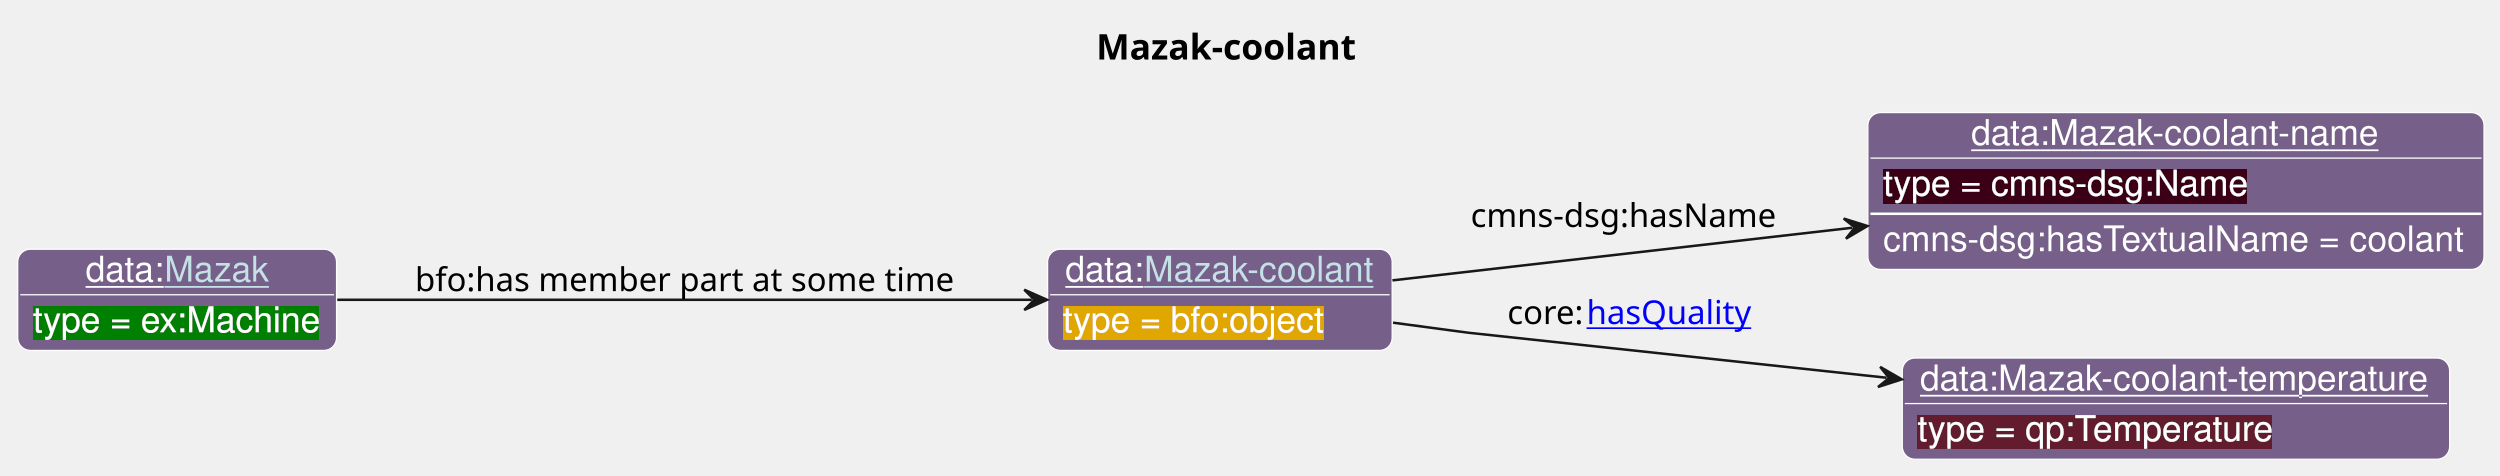
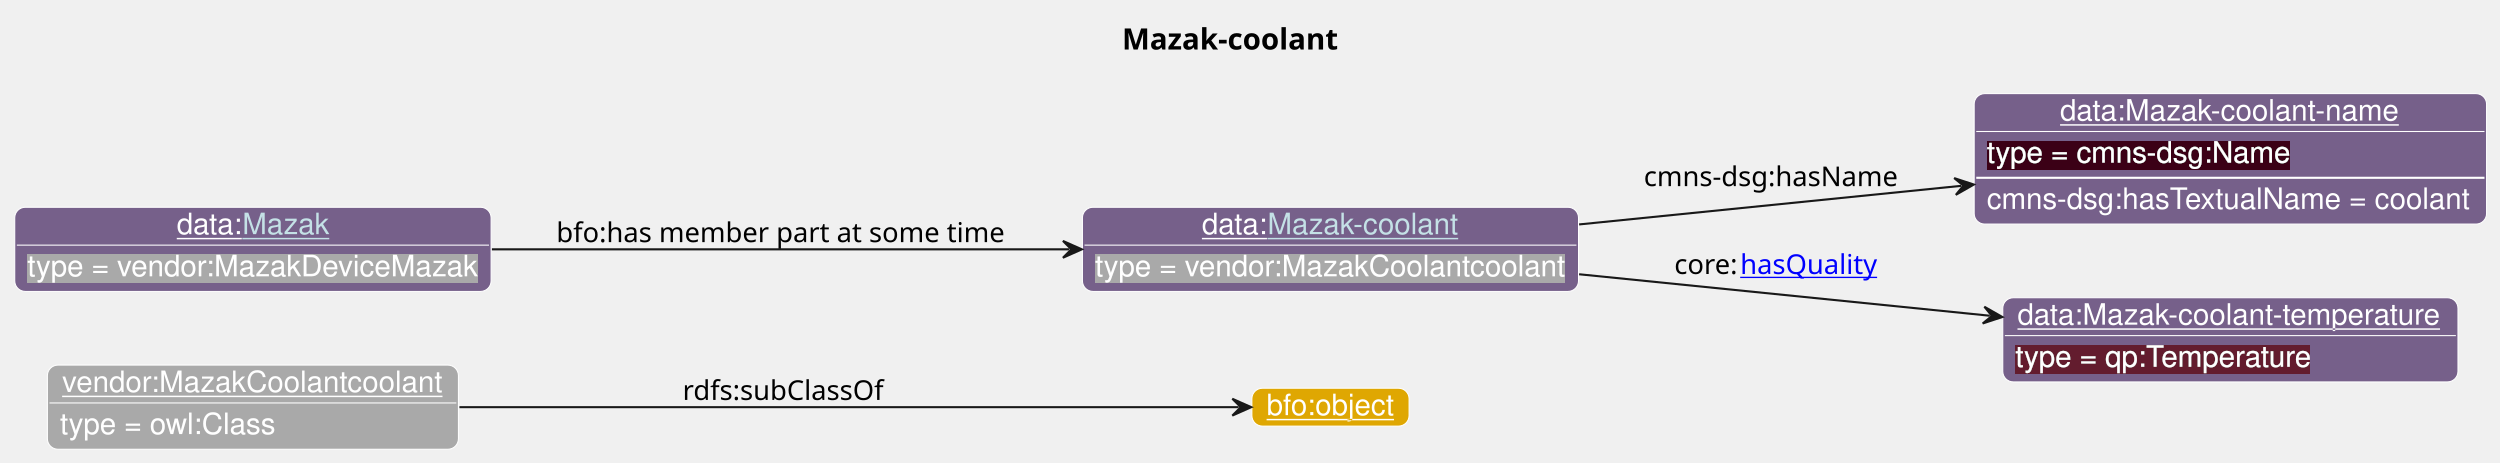
- <svg xmlns="http://www.w3.org/2000/svg" xmlns:xlink="http://www.w3.org/1999/xlink" contentStyleType="text/css" data-diagram-type="CLASS" height="188px" preserveAspectRatio="none" style="width:988px;height:188px;background:#FFFFFF;" version="1.1" viewBox="0 0 988 188" width="988px" zoomAndPan="magnify">
+ <svg xmlns="http://www.w3.org/2000/svg" xmlns:xlink="http://www.w3.org/1999/xlink" contentStyleType="text/css" data-diagram-type="CLASS" height="220px" preserveAspectRatio="none" style="width:1188px;height:220px;background:#FFFFFF;" version="1.1" viewBox="0 0 1188 220" width="1188px" zoomAndPan="magnify">
  <defs>
-     <filter height="1" id="bhz8lvieo2c2v0" width="1" x="0" y="0">
-       <feFlood flood-color="#DFA702" result="flood" />
+     <filter height="1" id="b1fmie9lwbz1dl0" width="1" x="0" y="0">
+       <feFlood flood-color="#A9A9A9" result="flood" />
      <feComposite in="SourceGraphic" in2="flood" operator="over" />
    </filter>
-     <filter height="1" id="bhz8lvieo2c2v1" width="1" x="0" y="0">
+     <filter height="1" id="b1fmie9lwbz1dl1" width="1" x="0" y="0">
      <feFlood flood-color="#3A0519" result="flood" />
      <feComposite in="SourceGraphic" in2="flood" operator="over" />
    </filter>
-     <filter height="1" id="bhz8lvieo2c2v2" width="1" x="0" y="0">
+     <filter height="1" id="b1fmie9lwbz1dl2" width="1" x="0" y="0">
      <feFlood flood-color="#641B2E" result="flood" />
-       <feComposite in="SourceGraphic" in2="flood" operator="over" />
-     </filter>
-     <filter height="1" id="bhz8lvieo2c2v3" width="1" x="0" y="0">
-       <feFlood flood-color="#008000" result="flood" />
      <feComposite in="SourceGraphic" in2="flood" operator="over" />
    </filter>
  </defs>
  <g>
-     <text fill="#000000" font-family="sans-serif" font-size="14" font-weight="bold" lengthAdjust="spacing" textLength="108.227" x="433.231" y="23.535">Mazak-coolant</text>
+     <text fill="#000000" font-family="sans-serif" font-size="14" font-weight="bold" lengthAdjust="spacing" textLength="108.227" x="533.196" y="23.535">Mazak-coolant</text>
    <g class="entity" data-entity="o1" data-source-line="131" data-uid="ent0002" id="entity_o1">
-       <rect fill="#76608A" height="40" rx="5" ry="5" style="stroke:#FFFFFF;stroke-width:0.5;" width="136.179" x="414.01" y="98.488" />
-       <text fill="#FFFFFF" font-family="Helvetica" font-size="14" lengthAdjust="spacing" text-decoration="underline" textLength="31.138" x="421.01" y="111.269">data:</text>
-       <a href="./Mazak-coolant.html" target="_top" title="./Mazak-coolant.html" xlink:actuate="onRequest" xlink:href="./Mazak-coolant.html" xlink:show="new" xlink:title="./Mazak-coolant.html" xlink:type="simple">
-         <text fill="#C4E1E6" font-family="Helvetica" font-size="14" lengthAdjust="spacing" text-decoration="underline" textLength="91.041" x="452.148" y="111.269">Mazak-coolant</text>
-       </a>
-       <line style="stroke:#FFFFFF;stroke-width:0.5;" x1="415.01" x2="549.189" y1="116.488" y2="116.488" />
-       <text fill="#FFFFFF" filter="url(#bhz8lvieo2c2v0)" font-family="Helvetica" font-size="14" lengthAdjust="spacing" textLength="103.127" x="420.01" y="131.269">type = bfo:object</text>
+       <rect fill="#A9A9A9" height="40" rx="5" ry="5" style="stroke:#FFFFFF;stroke-width:0.5;" width="195.33" x="22.52" y="173.488" />
+       <text fill="#FFFFFF" font-family="Helvetica" font-size="14" lengthAdjust="spacing" text-decoration="underline" textLength="181.33" x="29.52" y="186.269">vendor:MazakCoolantcoolant</text>
+       <line style="stroke:#FFFFFF;stroke-width:0.5;" x1="23.52" x2="216.85" y1="191.488" y2="191.488" />
+       <text fill="#FFFFFF" filter="url(#b1fmie9lwbz1dl0)" font-family="Helvetica" font-size="14" lengthAdjust="spacing" textLength="102.32" x="28.52" y="206.269">type = owl:Class</text>
    </g>
-     <g class="entity" data-entity="o2" data-source-line="131" data-uid="ent0003" id="entity_o2">
-       <rect fill="#76608A" height="62" rx="5" ry="5" style="stroke:#FFFFFF;stroke-width:0.5;" width="243.499" x="738.19" y="44.488" />
-       <text fill="#FFFFFF" font-family="Helvetica" font-size="14" lengthAdjust="spacing" text-decoration="underline" textLength="161.861" x="779.009" y="57.269">data:Mazak-coolant-name</text>
-       <line style="stroke:#FFFFFF;stroke-width:0.5;" x1="739.19" x2="980.689" y1="62.488" y2="62.488" />
-       <text fill="#FFFFFF" filter="url(#bhz8lvieo2c2v1)" font-family="Helvetica" font-size="14" lengthAdjust="spacing" textLength="144.334" x="744.19" y="77.269">type = cmns-dsg:Name</text>
-       <line style="stroke:#FFFFFF;stroke-width:1;" x1="739.19" x2="980.689" y1="84.488" y2="84.488" />
-       <text fill="#FFFFFF" font-family="Helvetica" font-size="14" lengthAdjust="spacing" textLength="231.499" x="744.19" y="99.269">cmns-dsg:hasTextualName = coolant</text>
+     <g class="entity" data-entity="o2" data-source-line="126" data-uid="ent0003" id="entity_o2">
+       <rect fill="#DFA702" height="18" rx="5" ry="5" style="stroke:#FFFFFF;stroke-width:0.5;" width="74.71" x="594.89" y="184.488" />
+       <text fill="#FFFFFF" font-family="Helvetica" font-size="14" lengthAdjust="spacing" text-decoration="underline" textLength="60.71" x="601.89" y="197.269">bfo:object</text>
    </g>
    <g class="entity" data-entity="o3" data-source-line="131" data-uid="ent0004" id="entity_o3">
-       <rect fill="#76608A" height="40" rx="5" ry="5" style="stroke:#FFFFFF;stroke-width:0.5;" width="216.323" x="751.78" y="141.488" />
-       <text fill="#FFFFFF" font-family="Helvetica" font-size="14" lengthAdjust="spacing" text-decoration="underline" textLength="202.323" x="758.78" y="154.269">data:Mazak-coolant-temperature</text>
-       <line style="stroke:#FFFFFF;stroke-width:0.5;" x1="752.78" x2="967.103" y1="159.488" y2="159.488" />
-       <text fill="#FFFFFF" filter="url(#bhz8lvieo2c2v2)" font-family="Helvetica" font-size="14" lengthAdjust="spacing" textLength="142.023" x="757.78" y="174.269">type = qp:Temperature</text>
+       <rect fill="#76608A" height="40" rx="5" ry="5" style="stroke:#FFFFFF;stroke-width:0.5;" width="235.747" x="514.37" y="98.488" />
+       <text fill="#FFFFFF" font-family="Helvetica" font-size="14" lengthAdjust="spacing" text-decoration="underline" textLength="31.138" x="571.154" y="111.269">data:</text>
+       <a href="./Mazak-coolant.html" target="_top" title="./Mazak-coolant.html" xlink:actuate="onRequest" xlink:href="./Mazak-coolant.html" xlink:show="new" xlink:title="./Mazak-coolant.html" xlink:type="simple">
+         <text fill="#C4E1E6" font-family="Helvetica" font-size="14" lengthAdjust="spacing" text-decoration="underline" textLength="91.041" x="602.292" y="111.269">Mazak-coolant</text>
+       </a>
+       <line style="stroke:#FFFFFF;stroke-width:0.5;" x1="515.37" x2="749.117" y1="116.488" y2="116.488" />
+       <text fill="#FFFFFF" filter="url(#b1fmie9lwbz1dl0)" font-family="Helvetica" font-size="14" lengthAdjust="spacing" textLength="223.747" x="520.37" y="131.269">type = vendor:MazakCoolantcoolant</text>
    </g>
    <g class="entity" data-entity="o4" data-source-line="131" data-uid="ent0005" id="entity_o4">
-       <rect fill="#76608A" height="40" rx="5" ry="5" style="stroke:#FFFFFF;stroke-width:0.5;" width="126.01" x="7" y="98.488" />
-       <text fill="#FFFFFF" font-family="Helvetica" font-size="14" lengthAdjust="spacing" text-decoration="underline" textLength="31.138" x="33.819" y="111.269">data:</text>
+       <rect fill="#76608A" height="62" rx="5" ry="5" style="stroke:#FFFFFF;stroke-width:0.5;" width="243.499" x="938.12" y="44.488" />
+       <text fill="#FFFFFF" font-family="Helvetica" font-size="14" lengthAdjust="spacing" text-decoration="underline" textLength="161.861" x="978.939" y="57.269">data:Mazak-coolant-name</text>
+       <line style="stroke:#FFFFFF;stroke-width:0.5;" x1="939.12" x2="1180.619" y1="62.488" y2="62.488" />
+       <text fill="#FFFFFF" filter="url(#b1fmie9lwbz1dl1)" font-family="Helvetica" font-size="14" lengthAdjust="spacing" textLength="144.334" x="944.12" y="77.269">type = cmns-dsg:Name</text>
+       <line style="stroke:#FFFFFF;stroke-width:1;" x1="939.12" x2="1180.619" y1="84.488" y2="84.488" />
+       <text fill="#FFFFFF" font-family="Helvetica" font-size="14" lengthAdjust="spacing" textLength="231.499" x="944.12" y="99.269">cmns-dsg:hasTextualName = coolant</text>
+     </g>
+     <g class="entity" data-entity="o5" data-source-line="131" data-uid="ent0006" id="entity_o5">
+       <rect fill="#76608A" height="40" rx="5" ry="5" style="stroke:#FFFFFF;stroke-width:0.5;" width="216.323" x="951.71" y="141.488" />
+       <text fill="#FFFFFF" font-family="Helvetica" font-size="14" lengthAdjust="spacing" text-decoration="underline" textLength="202.323" x="958.71" y="154.269">data:Mazak-coolant-temperature</text>
+       <line style="stroke:#FFFFFF;stroke-width:0.5;" x1="952.71" x2="1167.033" y1="159.488" y2="159.488" />
+       <text fill="#FFFFFF" filter="url(#b1fmie9lwbz1dl2)" font-family="Helvetica" font-size="14" lengthAdjust="spacing" textLength="142.023" x="957.71" y="174.269">type = qp:Temperature</text>
+     </g>
+     <g class="entity" data-entity="o6" data-source-line="131" data-uid="ent0007" id="entity_o6">
+       <rect fill="#76608A" height="40" rx="5" ry="5" style="stroke:#FFFFFF;stroke-width:0.5;" width="226.375" x="7" y="98.488" />
+       <text fill="#FFFFFF" font-family="Helvetica" font-size="14" lengthAdjust="spacing" text-decoration="underline" textLength="31.138" x="84.001" y="111.269">data:</text>
      <a href="./Mazak.html" target="_top" title="./Mazak.html" xlink:actuate="onRequest" xlink:href="./Mazak.html" xlink:show="new" xlink:title="./Mazak.html" xlink:type="simple">
-         <text fill="#C4E1E6" font-family="Helvetica" font-size="14" lengthAdjust="spacing" text-decoration="underline" textLength="41.234" x="64.957" y="111.269">Mazak</text>
+         <text fill="#C4E1E6" font-family="Helvetica" font-size="14" lengthAdjust="spacing" text-decoration="underline" textLength="41.234" x="115.139" y="111.269">Mazak</text>
      </a>
-       <line style="stroke:#FFFFFF;stroke-width:0.5;" x1="8" x2="132.01" y1="116.488" y2="116.488" />
-       <text fill="#FFFFFF" filter="url(#bhz8lvieo2c2v3)" font-family="Helvetica" font-size="14" lengthAdjust="spacing" textLength="114.01" x="13" y="131.269">type = ex:Machine</text>
+       <line style="stroke:#FFFFFF;stroke-width:0.5;" x1="8" x2="232.375" y1="116.488" y2="116.488" />
+       <text fill="#FFFFFF" filter="url(#b1fmie9lwbz1dl0)" font-family="Helvetica" font-size="14" lengthAdjust="spacing" textLength="214.375" x="13" y="131.269">type = vendor:MazakDeviceMazak</text>
    </g>
-     <g class="link" data-entity-1="o1" data-entity-2="o2" data-source-line="195" data-uid="lnk6" id="link_o1_o2">
-       <path codeLine="195" d="M550.29,110.798 C602.34,104.848 669.849,97.121 732.049,90.001" fill="none" id="o1-to-o2" style="stroke:#181818;stroke-width:1;" />
-       <polygon fill="#181818" points="738.01,89.318,728.614,86.368,733.042,89.887,729.523,94.316,738.01,89.318" style="stroke:#181818;stroke-width:1;" />
-       <text fill="#000000" font-family="sans-serif" font-size="13" lengthAdjust="spacing" textLength="126.077" x="581.19" y="89.707">cmns-dsg:hasName</text>
+     <g class="link" data-entity-1="o1" data-entity-2="o2" data-source-line="195" data-uid="lnk8" id="link_o1_o2">
+       <path codeLine="195" d="M218.33,193.488 C332.64,193.488 510.74,193.488 588.6,193.488" fill="none" id="o1-to-o2" style="stroke:#181818;stroke-width:1;" />
+       <polygon fill="#181818" points="594.6,193.488,585.6,189.488,589.6,193.488,585.6,197.488,594.6,193.488" style="stroke:#181818;stroke-width:1;" />
+       <text fill="#000000" font-family="sans-serif" font-size="13" lengthAdjust="spacing" textLength="99.963" x="324.37" y="190.057">rdfs:subClassOf</text>
    </g>
-     <g class="link" data-entity-1="o1" data-entity-2="o3" data-source-line="195" data-uid="lnk7" id="link_o1_o3">
-       <path codeLine="195" d="M550.53,127.518 C567.1,129.738 580.19,131.488 580.19,131.488 C580.19,131.488 667.074,140.836 745.594,149.286" fill="none" id="o1-to-o3" style="stroke:#181818;stroke-width:1;" />
-       <polygon fill="#181818" points="751.56,149.928,743.04,144.988,746.589,149.393,742.184,152.942,751.56,149.928" style="stroke:#181818;stroke-width:1;" />
-       <text fill="#000000" font-family="sans-serif" font-size="13" lengthAdjust="spacing" textLength="31.319" x="595.69" y="128.057">core:</text>
+     <g class="link" data-entity-1="o3" data-entity-2="o4" data-source-line="195" data-uid="lnk9" id="link_o3_o4">
+       <path codeLine="195" d="M750.4,106.648 C808.72,100.758 873.17,94.252 932,88.302" fill="none" id="o3-to-o4" style="stroke:#181818;stroke-width:1;" />
+       <polygon fill="#181818" points="937.97,87.698,928.613,84.624,932.995,88.201,929.418,92.584,937.97,87.698" style="stroke:#181818;stroke-width:1;" />
+       <text fill="#000000" font-family="sans-serif" font-size="13" lengthAdjust="spacing" textLength="126.077" x="781.12" y="88.437">cmns-dsg:hasName</text>
+     </g>
+     <g class="link" data-entity-1="o3" data-entity-2="o5" data-source-line="195" data-uid="lnk10" id="link_o3_o5">
+       <path codeLine="195" d="M750.4,130.328 C813.27,136.678 884.24,143.846 945.55,150.036" fill="none" id="o3-to-o5" style="stroke:#181818;stroke-width:1;" />
+       <polygon fill="#181818" points="951.52,150.638,942.967,145.754,946.545,150.136,942.164,153.714,951.52,150.638" style="stroke:#181818;stroke-width:1;" />
+       <text fill="#000000" font-family="sans-serif" font-size="13" lengthAdjust="spacing" textLength="31.319" x="795.62" y="130.197">core:</text>
      <a href="https://spec.industrialontologies.org/ontology/core/Core/hasQuality" target="_top" title="https://spec.industrialontologies.org/ontology/core/Core/hasQuality" xlink:actuate="onRequest" xlink:href="https://spec.industrialontologies.org/ontology/core/Core/hasQuality" xlink:show="new" xlink:title="https://spec.industrialontologies.org/ontology/core/Core/hasQuality" xlink:type="simple">
-         <text fill="#0000FF" font-family="sans-serif" font-size="13" lengthAdjust="spacing" text-decoration="underline" textLength="66.39" x="627.009" y="128.057">hasQuality</text>
+         <text fill="#0000FF" font-family="sans-serif" font-size="13" lengthAdjust="spacing" text-decoration="underline" textLength="66.39" x="826.939" y="130.197">hasQuality</text>
      </a>
    </g>
-     <g class="link" data-entity-1="o4" data-entity-2="o1" data-source-line="195" data-uid="lnk8" id="link_o4_o1">
-       <path codeLine="195" d="M133.29,118.488 C208.91,118.488 329.97,118.488 407.79,118.488" fill="none" id="o4-to-o1" style="stroke:#181818;stroke-width:1;" />
-       <polygon fill="#181818" points="413.79,118.488,404.79,114.488,408.79,118.488,404.79,122.488,413.79,118.488" style="stroke:#181818;stroke-width:1;" />
-       <text fill="#000000" font-family="sans-serif" font-size="13" lengthAdjust="spacing" textLength="219.337" x="164.01" y="115.057">bfo:has member part at some time</text>
+     <g class="link" data-entity-1="o6" data-entity-2="o3" data-source-line="195" data-uid="lnk11" id="link_o6_o3">
+       <path codeLine="195" d="M233.75,118.488 C316.93,118.488 423.86,118.488 508.1,118.488" fill="none" id="o6-to-o3" style="stroke:#181818;stroke-width:1;" />
+       <polygon fill="#181818" points="514.1,118.488,505.1,114.488,509.1,118.488,505.1,122.488,514.1,118.488" style="stroke:#181818;stroke-width:1;" />
+       <text fill="#000000" font-family="sans-serif" font-size="13" lengthAdjust="spacing" textLength="219.337" x="264.37" y="115.057">bfo:has member part at some time</text>
    </g>
  </g>
</svg>
